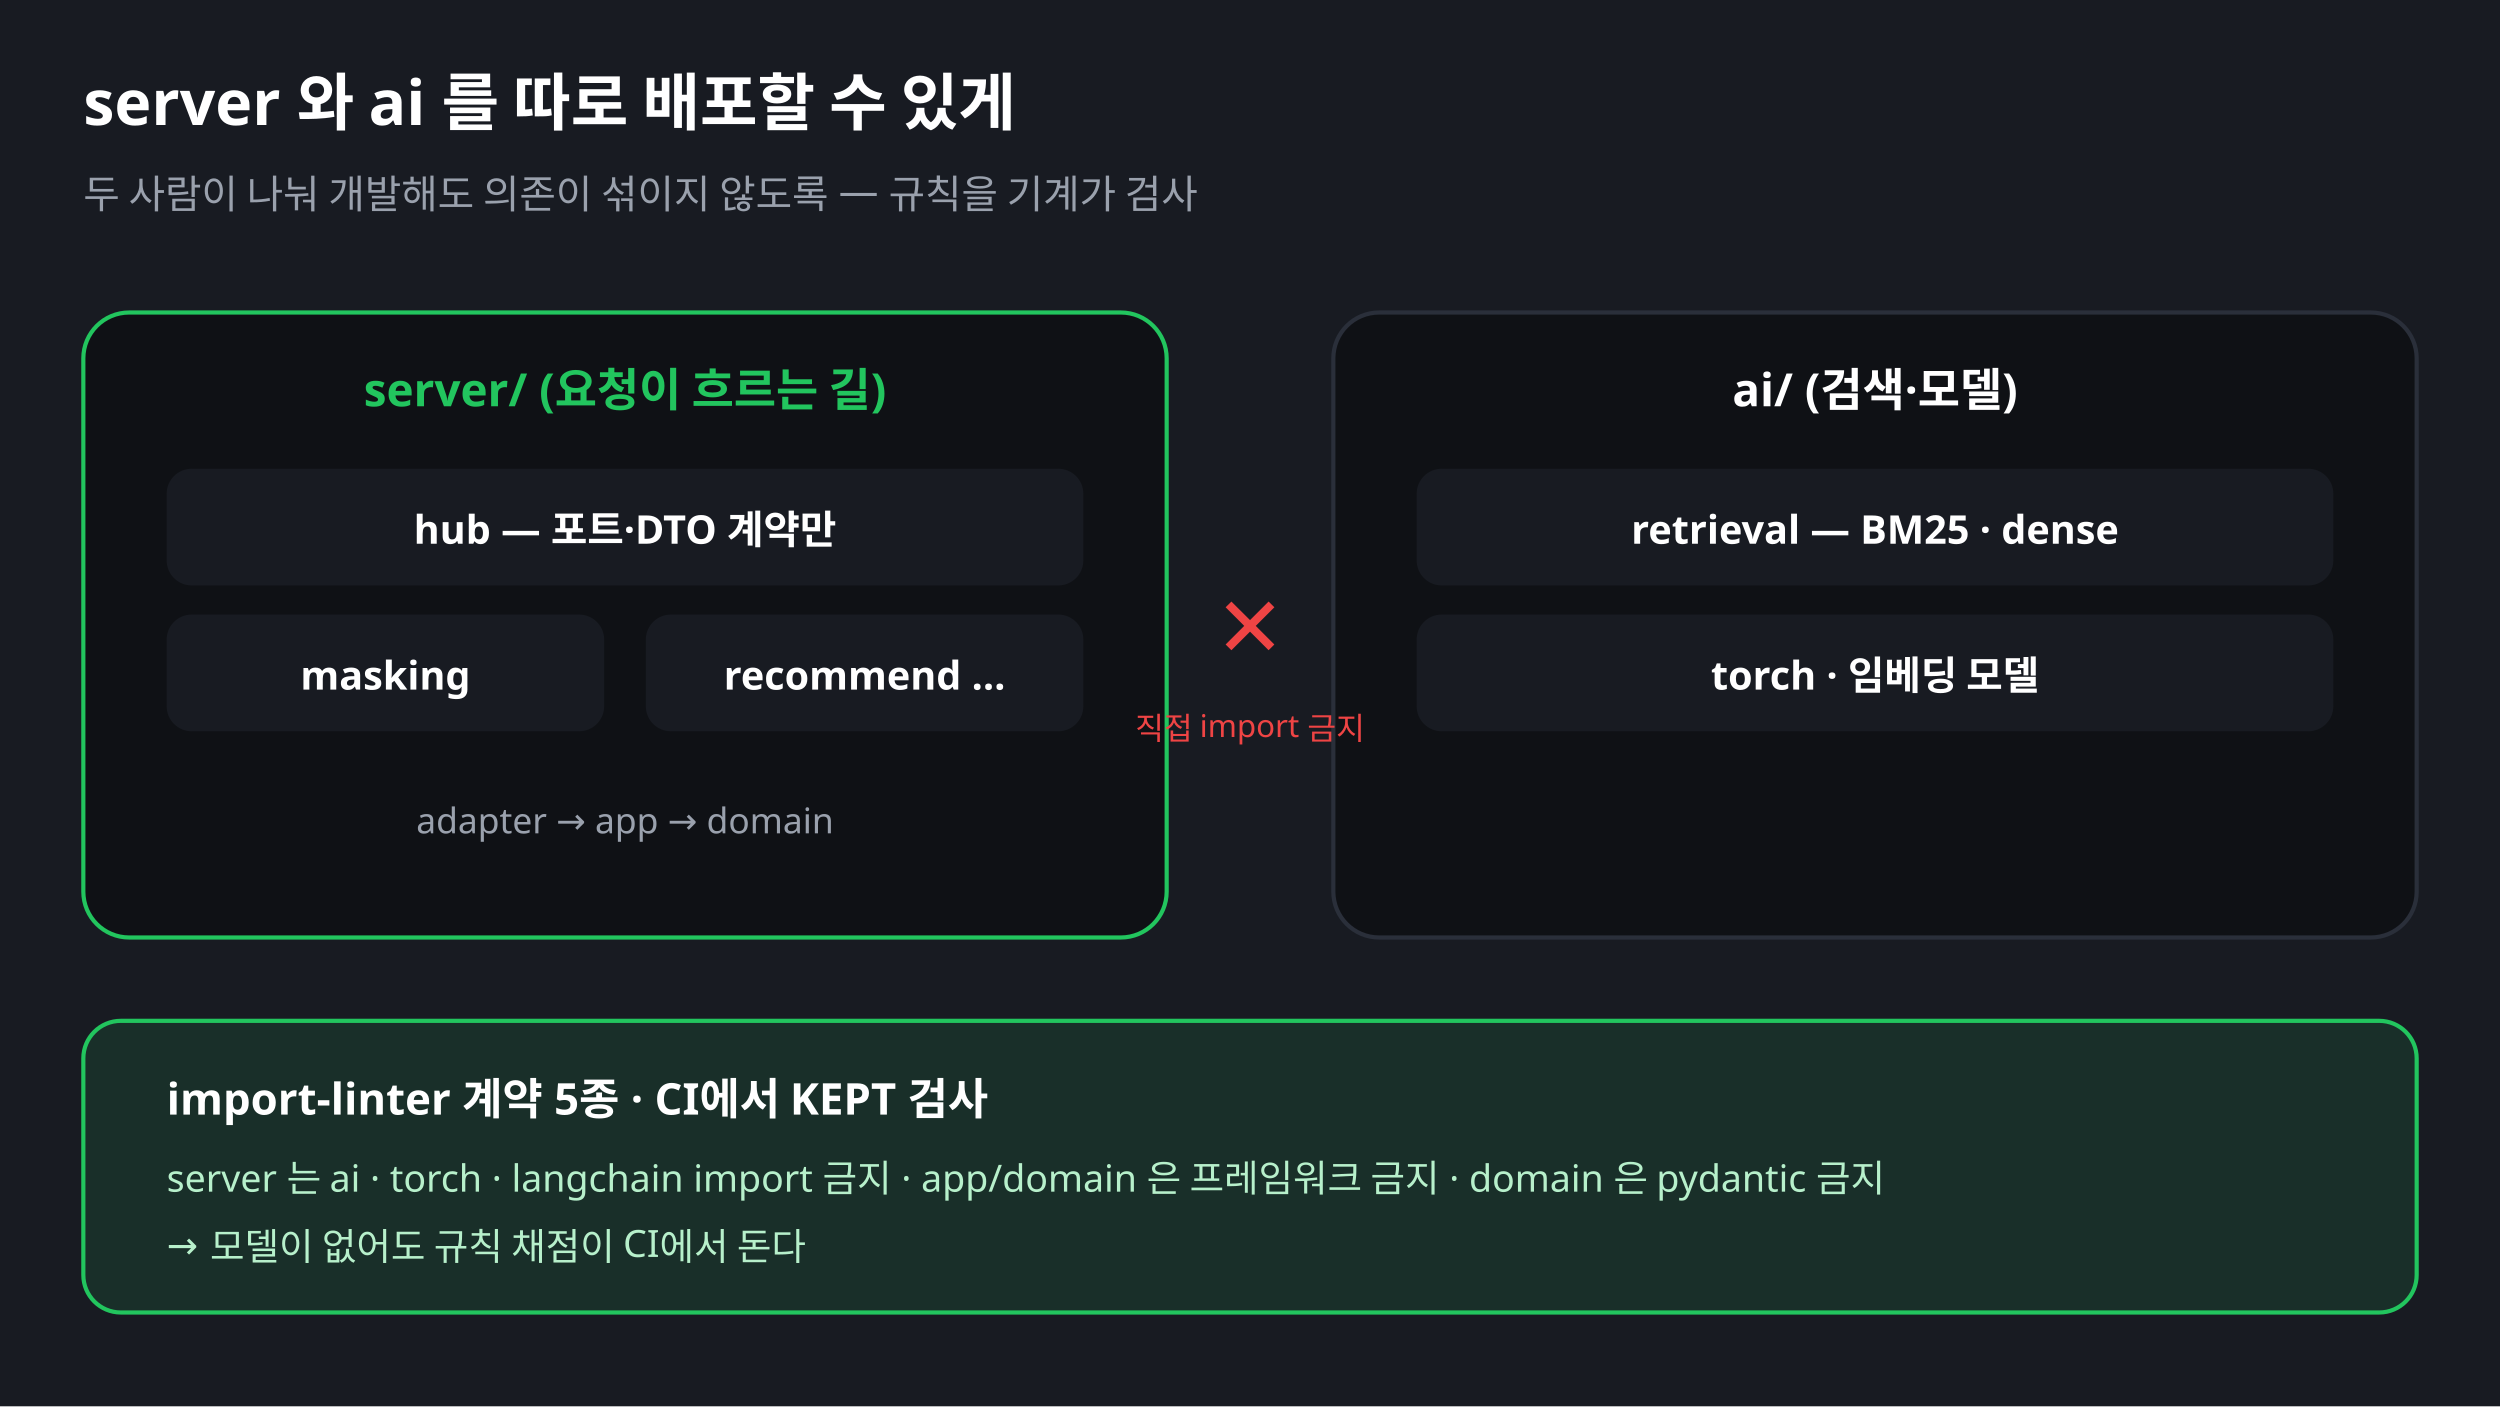
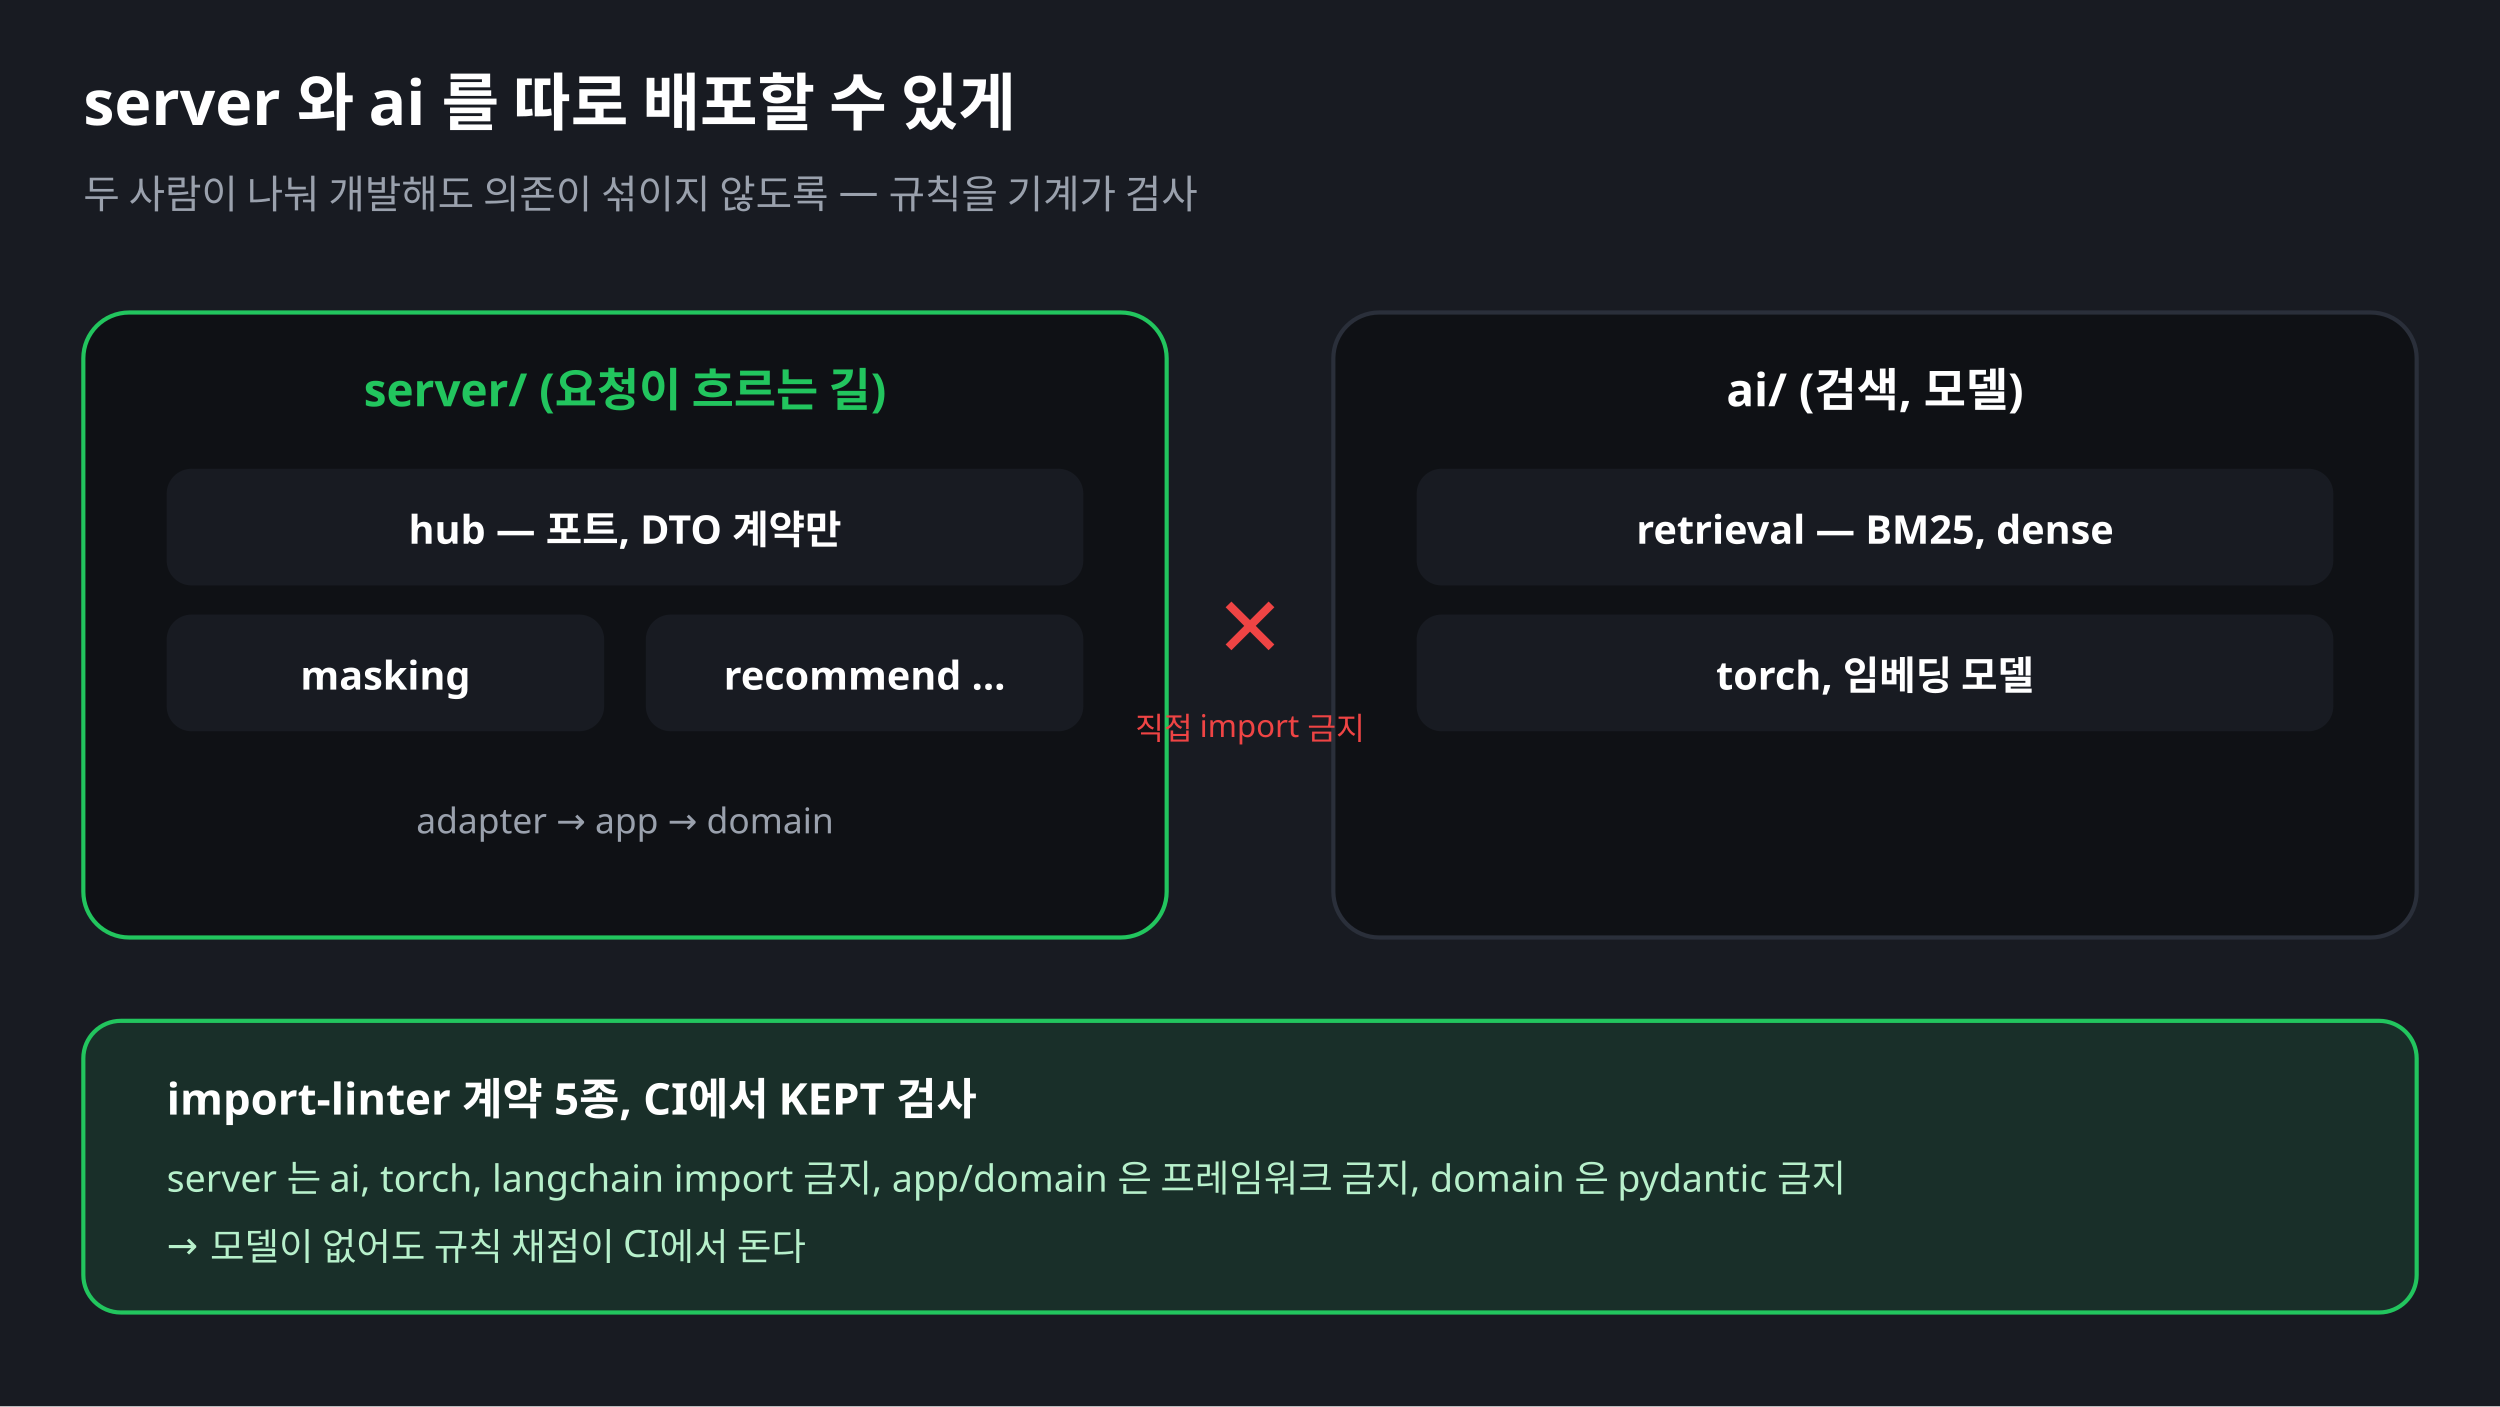
<svg xmlns="http://www.w3.org/2000/svg" viewBox="0 0 1200 675" font-family="Pretendard, 'Apple SD Gothic Neo', sans-serif">
  <rect width="1200" height="675" fill="#181b22" />
  <text x="40" y="60" fill="#fff" font-size="30" font-weight="700">server 와 ai 를 따로 배포할 수 있게</text>
  <text x="40" y="100" fill="#9aa1ad" font-size="19">두 사람이 나눠 개발해도 의존이 섞이지 않도록 — 규칙을 기계가 검사</text>
  <g font-size="22" font-weight="700" text-anchor="middle">
    <rect x="40" y="150" width="520" height="300" rx="22" fill="#0f1115" stroke="#22c55e" stroke-width="2" />
    <text x="300" y="195" fill="#22c55e">server/  (요청이 흐르는 길)</text>
    <rect x="80" y="225" width="440" height="56" rx="12" fill="#181b22" />
-     <text x="300" y="261" fill="#fff" font-size="19">hub — 포트·DTO 계약만</text>
+     <text x="300" y="261" fill="#fff" font-size="19">hub — 포트, DTO 계약만</text>
    <rect x="80" y="295" width="210" height="56" rx="12" fill="#181b22" />
    <text x="185" y="331" fill="#fff" font-size="19">masking</text>
    <rect x="310" y="295" width="210" height="56" rx="12" fill="#181b22" />
    <text x="415" y="331" fill="#fff" font-size="19">recommend …</text>
    <text x="300" y="400" fill="#9aa1ad" font-size="17" font-weight="400">adapter → app → domain</text>
    <rect x="640" y="150" width="520" height="300" rx="22" fill="#0f1115" stroke="#2a2f3a" stroke-width="2" />
-     <text x="900" y="195" fill="#fff">ai/  (검색·모델)</text>
+     <text x="900" y="195" fill="#fff">ai/  (검색, 모델)</text>
    <rect x="680" y="225" width="440" height="56" rx="12" fill="#181b22" />
-     <text x="900" y="261" fill="#fff" font-size="19">retrieval — BM25 · dense</text>
+     <text x="900" y="261" fill="#fff" font-size="19">retrieval — BM25, dense</text>
    <rect x="680" y="295" width="440" height="56" rx="12" fill="#181b22" />
-     <text x="900" y="331" fill="#fff" font-size="19">torch · 임베딩 모델</text>
+     <text x="900" y="331" fill="#fff" font-size="19">torch, 임베딩 모델</text>
  </g>
  <text x="600" y="315" fill="#ef4444" font-size="40" text-anchor="middle">✕</text>
  <text x="600" y="355" fill="#ef4444" font-size="15" text-anchor="middle">직접 import 금지</text>
  <rect x="40" y="490" width="1120" height="140" rx="18" fill="#22c55e" fill-opacity="0.12" stroke="#22c55e" stroke-width="2" />
-   <text x="80" y="535" fill="#fff" font-size="21" font-weight="700">import-linter 계약 5종 · CI에서 KEPT 검사</text>
-   <text x="80" y="572" fill="#b7f0cb" font-size="18">server 는 ai · torch · langchain import 금지 · app/domain 은 프레임워크 금지 · domain 은 pydantic 금지</text>
+   <text x="80" y="535" fill="#fff" font-size="21" font-weight="700">import-linter 계약 5종, CI에서 KEPT 검사</text>
+   <text x="80" y="572" fill="#b7f0cb" font-size="18">server 는 ai, torch, langchain import 금지, app/domain 은 프레임워크 금지, domain 은 pydantic 금지</text>
  <text x="80" y="604" fill="#b7f0cb" font-size="18">→ 모델이 없어도 규칙 채점이 CI에서 돈다</text>
</svg>
